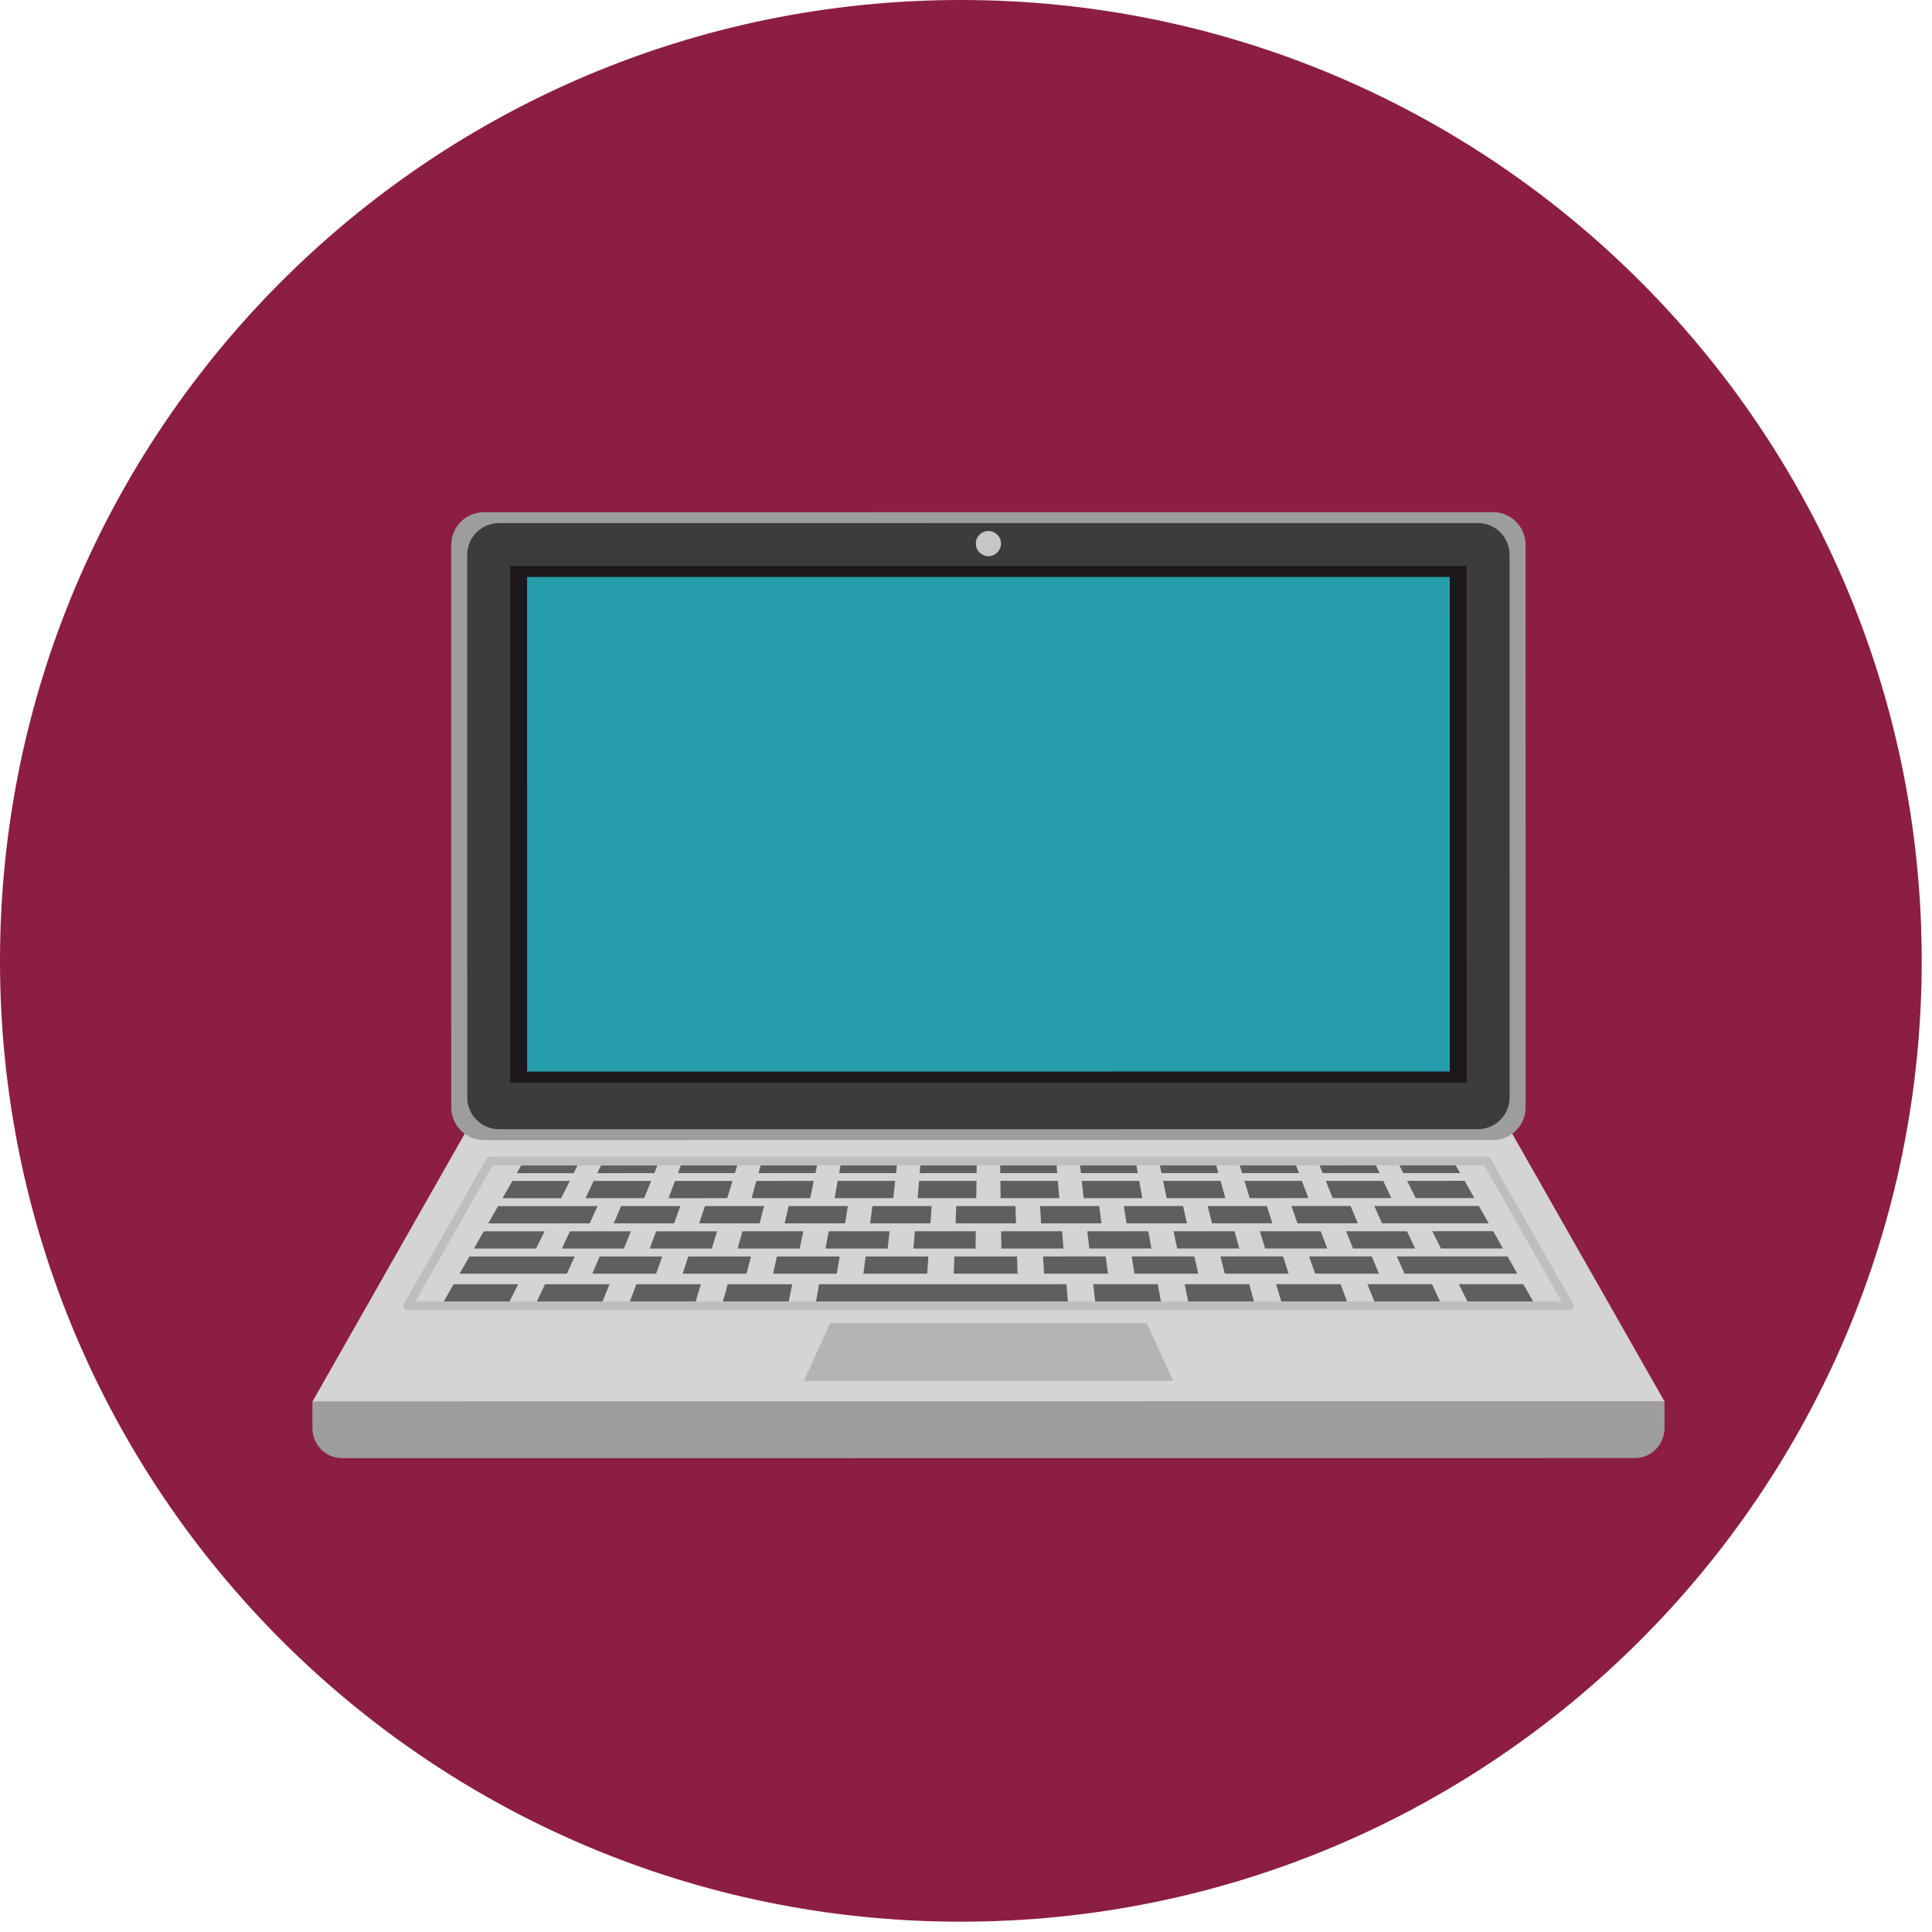
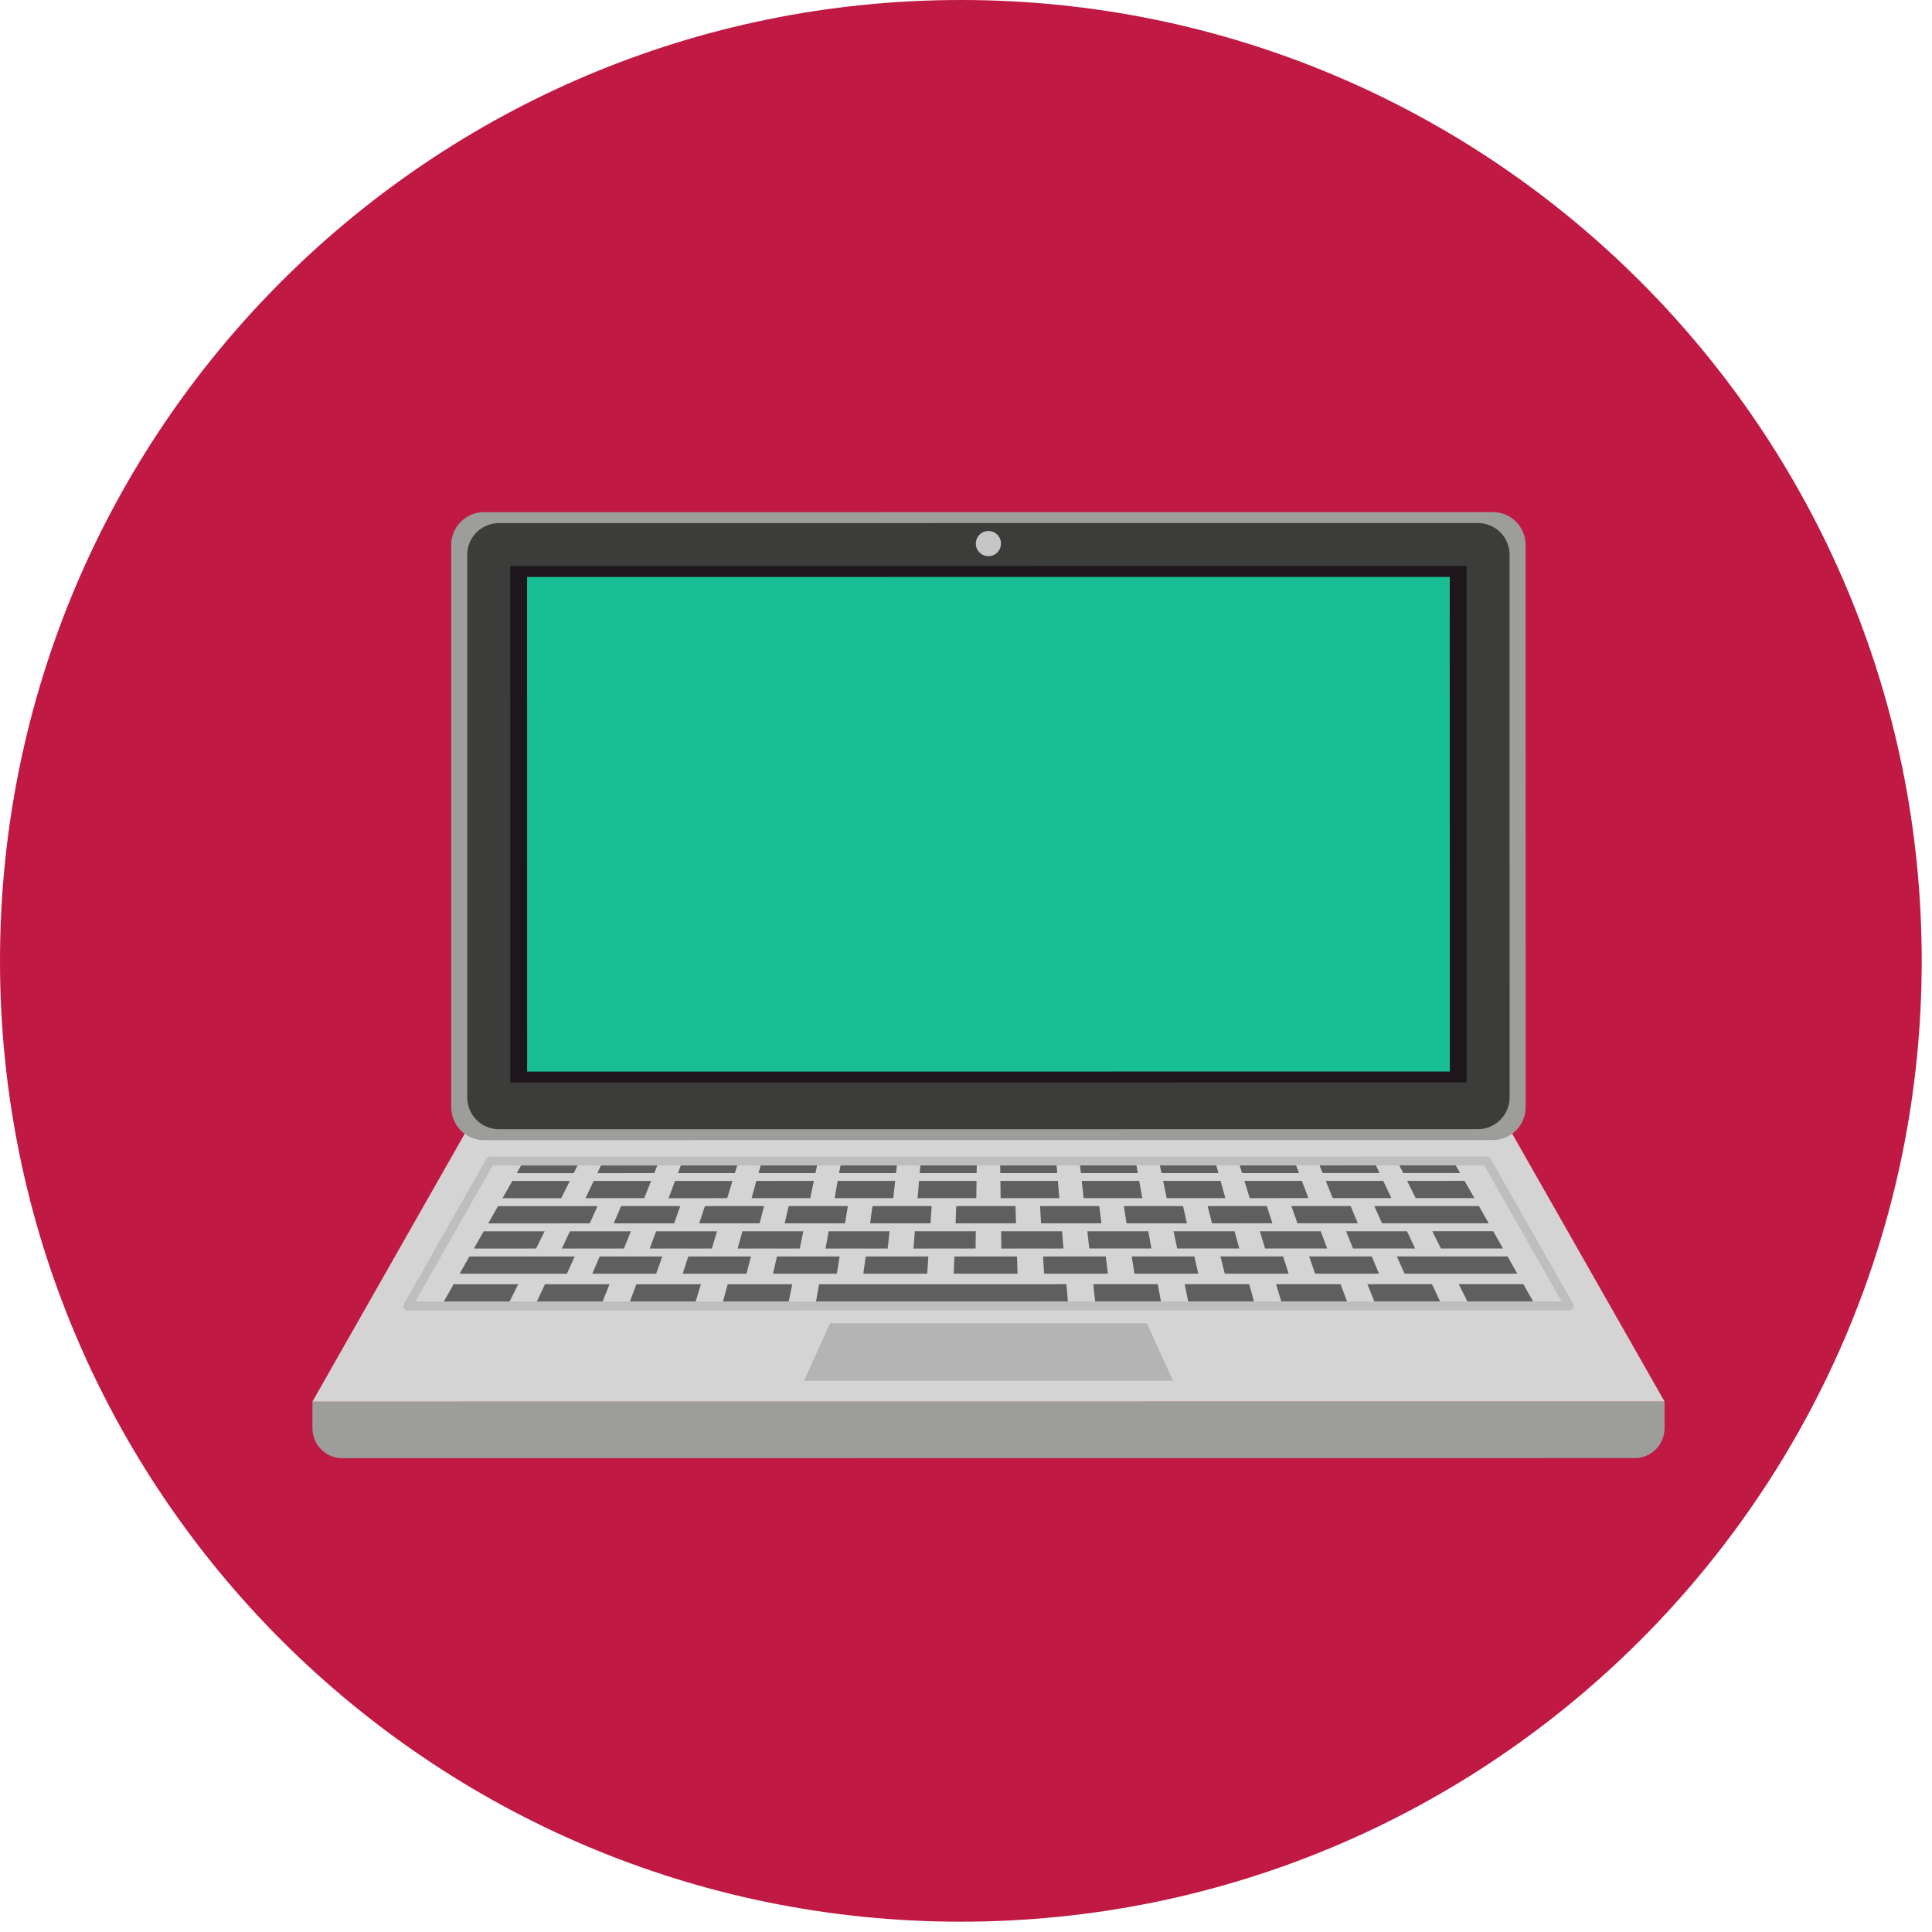
<svg xmlns="http://www.w3.org/2000/svg" width="100%" height="100%" viewBox="0 0 122 122" version="1.1" xml:space="preserve" style="fill-rule:evenodd;clip-rule:evenodd;stroke-linecap:round;stroke-linejoin:round;stroke-miterlimit:10;">
  <g transform="matrix(0.75,0,0,0.75,0,0)">
    <g transform="matrix(1,0,0,1,-228.577,-38.48)">
-       <path d="M390.378,119.379C390.378,164.059 354.157,200.279 309.477,200.279C264.797,200.279 228.577,164.058 228.577,119.379C228.577,74.698 264.797,38.48 309.477,38.48C354.157,38.48 390.378,74.698 390.378,119.379Z" style="fill:rgb(139,30,66);fill-rule:nonzero;" />
+       <path d="M390.378,119.379C390.378,164.059 354.157,200.279 309.477,200.279C264.797,200.279 228.577,164.058 228.577,119.379C228.577,74.698 264.797,38.48 309.477,38.48C354.157,38.48 390.378,74.698 390.378,119.379Z" style="fill:rgb(191,25,68);fill-rule:nonzero;" />
    </g>
    <g transform="matrix(1,-7.49935e-05,7.49935e-05,1,-228.586,-38.4566)">
      <g>
        <path d="M254.878,156.488L254.878,158.707C254.878,160.112 255.996,161.249 257.375,161.249L366.228,161.249C367.607,161.249 368.725,160.112 368.725,158.707L368.725,156.488L254.878,156.488Z" style="fill:rgb(157,157,156);fill-rule:nonzero;" />
        <path d="M254.878,156.488L267.918,133.554L355.68,133.554L368.724,156.488L254.878,156.488Z" style="fill:rgb(212,212,212);fill-rule:nonzero;" />
        <path d="M360.697,148.438L353.754,136.229L269.848,136.229L262.905,148.438L360.697,148.438Z" style="fill:none;fill-rule:nonzero;stroke:rgb(190,190,190);stroke-width:0.74px;" />
        <path d="M327.338,154.74L325.134,149.892L298.468,149.892L296.261,154.74L327.338,154.74Z" style="fill:rgb(180,180,180);fill-rule:nonzero;" />
        <path d="M357.029,131.717C357.029,133.238 355.796,134.471 354.275,134.471L269.326,134.471C267.805,134.471 266.571,133.239 266.571,131.717L266.571,84.354C266.571,82.834 267.805,81.599 269.326,81.599L354.275,81.599C355.796,81.599 357.029,82.834 357.029,84.354L357.029,131.717Z" style="fill:rgb(157,157,156);fill-rule:nonzero;" />
        <path d="M355.68,130.879C355.68,132.355 354.485,133.554 353.009,133.554L270.592,133.554C269.116,133.554 267.918,132.356 267.918,130.879L267.918,85.193C267.918,83.716 269.115,82.519 270.592,82.519L353.009,82.519C354.485,82.519 355.68,83.716 355.68,85.193L355.68,130.879Z" style="fill:rgb(60,60,59);fill-rule:nonzero;" />
        <rect x="271.542" y="86.133" width="80.518" height="43.487" style="fill:rgb(29,23,27);" />
-         <rect x="272.959" y="87.056" width="77.684" height="41.644" style="fill:rgb(37,157,171);" />
+         <rect x="272.959" y="87.056" width="77.684" height="41.644" style="fill:rgb(25,191,148);" />
        <path d="M312.86,84.248C312.86,84.831 312.384,85.308 311.801,85.308C311.214,85.308 310.74,84.831 310.74,84.248C310.74,83.664 311.215,83.189 311.801,83.189C312.385,83.189 312.86,83.664 312.86,84.248Z" style="fill:rgb(198,198,198);fill-rule:nonzero;" />
        <g>
          <g>
            <path d="M276.88,137.251L272.086,137.251C272.234,136.994 272.305,136.866 272.452,136.605L277.201,136.605C277.074,136.866 277.008,136.994 276.88,137.251Z" style="fill:rgb(96,95,95);fill-rule:nonzero;" />
            <path d="M283.664,137.251L278.87,137.251C278.993,136.994 279.054,136.866 279.175,136.605L283.924,136.605C283.82,136.864 283.768,136.994 283.664,137.251Z" style="fill:rgb(96,95,95);fill-rule:nonzero;" />
            <path d="M290.449,137.251L285.655,137.251C285.751,136.994 285.8,136.866 285.898,136.605L290.648,136.605C290.568,136.866 290.528,136.994 290.449,137.251Z" style="fill:rgb(96,95,95);fill-rule:nonzero;" />
            <path d="M297.234,137.251L292.439,137.251C292.512,136.994 292.548,136.866 292.62,136.605L297.369,136.605C297.315,136.866 297.289,136.994 297.234,137.251Z" style="fill:rgb(96,95,95);fill-rule:nonzero;" />
            <path d="M304.019,137.251L299.226,137.251C299.272,136.994 299.296,136.866 299.342,136.605L304.093,136.605C304.064,136.866 304.047,136.994 304.019,137.251Z" style="fill:rgb(96,95,95);fill-rule:nonzero;" />
            <path d="M310.804,137.251L306.009,137.251C306.03,136.994 306.041,136.866 306.064,136.605L310.813,136.605C310.811,136.866 310.808,136.994 310.804,137.251Z" style="fill:rgb(96,95,95);fill-rule:nonzero;" />
            <path d="M317.589,137.251L312.796,137.251C312.793,136.994 312.79,136.866 312.787,136.605L317.536,136.605C317.558,136.866 317.568,136.994 317.589,137.251Z" style="fill:rgb(96,95,95);fill-rule:nonzero;" />
            <path d="M324.374,137.251L319.581,137.251C319.552,136.994 319.538,136.866 319.51,136.605L324.26,136.605C324.305,136.866 324.33,136.994 324.374,137.251Z" style="fill:rgb(96,95,95);fill-rule:nonzero;" />
            <path d="M331.161,137.251L326.367,137.251C326.313,136.994 326.285,136.866 326.232,136.605L330.982,136.605C331.054,136.866 331.089,136.994 331.161,137.251Z" style="fill:rgb(96,95,95);fill-rule:nonzero;" />
            <path d="M337.945,137.251L333.152,137.251C333.072,136.994 333.034,136.866 332.953,136.605L337.705,136.605C337.8,136.866 337.849,136.994 337.945,137.251Z" style="fill:rgb(96,95,95);fill-rule:nonzero;" />
            <path d="M344.731,137.251L339.936,137.251C339.832,136.994 339.779,136.866 339.676,136.605L344.426,136.605C344.548,136.866 344.608,136.994 344.731,137.251Z" style="fill:rgb(96,95,95);fill-rule:nonzero;" />
            <path d="M351.515,137.251L346.72,137.251C346.593,136.994 346.528,136.866 346.398,136.605L351.147,136.605C351.293,136.866 351.368,136.994 351.515,137.251Z" style="fill:rgb(96,95,95);fill-rule:nonzero;" />
            <path d="M275.826,139.359L270.888,139.359C271.218,138.781 271.383,138.49 271.713,137.907L276.552,137.907C276.261,138.49 276.116,138.781 275.826,139.359Z" style="fill:rgb(96,95,95);fill-rule:nonzero;" />
            <path d="M282.815,139.359L277.876,139.359C278.148,138.781 278.286,138.49 278.56,137.907L283.399,137.907C283.166,138.49 283.049,138.781 282.815,139.359Z" style="fill:rgb(96,95,95);fill-rule:nonzero;" />
            <path d="M289.805,139.359C287.828,139.359 286.841,139.361 284.866,139.361C285.083,138.781 285.193,138.49 285.409,137.907L290.247,137.907C290.07,138.49 289.983,138.779 289.805,139.359Z" style="fill:rgb(96,95,95);fill-rule:nonzero;" />
            <path d="M296.794,139.359L291.855,139.359C292.015,138.779 292.096,138.49 292.256,137.907L297.097,137.907C296.976,138.49 296.916,138.781 296.794,139.359Z" style="fill:rgb(96,95,95);fill-rule:nonzero;" />
            <path d="M303.786,139.359L298.846,139.359C298.951,138.781 299.003,138.49 299.107,137.907L303.945,137.907C303.881,138.49 303.85,138.779 303.786,139.359Z" style="fill:rgb(96,95,95);fill-rule:nonzero;" />
            <path d="M310.775,139.361C308.798,139.361 307.81,139.359 305.836,139.359C305.885,138.781 305.908,138.49 305.956,137.907L310.796,137.907C310.788,138.49 310.784,138.781 310.775,139.361Z" style="fill:rgb(96,95,95);fill-rule:nonzero;" />
            <path d="M317.766,139.359L312.826,139.359C312.818,138.781 312.813,138.49 312.804,137.907L317.643,137.907C317.693,138.49 317.717,138.781 317.766,139.359Z" style="fill:rgb(96,95,95);fill-rule:nonzero;" />
            <path d="M324.754,139.359L319.816,139.359C319.75,138.781 319.718,138.49 319.652,137.907L324.491,137.907C324.598,138.49 324.65,138.781 324.754,139.359Z" style="fill:rgb(96,95,95);fill-rule:nonzero;" />
            <path d="M331.745,139.359L326.806,139.359C326.687,138.781 326.624,138.49 326.503,137.907L331.344,137.907C331.503,138.49 331.585,138.781 331.745,139.359Z" style="fill:rgb(96,95,95);fill-rule:nonzero;" />
            <path d="M338.735,139.359L333.794,139.359C333.616,138.779 333.529,138.49 333.351,137.907L338.19,137.907C338.409,138.49 338.516,138.781 338.735,139.359Z" style="fill:rgb(96,95,95);fill-rule:nonzero;" />
            <path d="M345.724,139.359L340.784,139.359C340.55,138.781 340.433,138.49 340.201,137.907L345.039,137.907C345.314,138.49 345.45,138.781 345.724,139.359Z" style="fill:rgb(96,95,95);fill-rule:nonzero;" />
            <path d="M352.714,139.359L347.775,139.359C347.485,138.781 347.339,138.49 347.048,137.907L351.887,137.907C352.218,138.49 352.383,138.781 352.714,139.359Z" style="fill:rgb(96,95,95);fill-rule:nonzero;" />
            <path d="M278.226,141.48L269.683,141.48C270.013,140.9 270.178,140.61 270.509,140.027L278.885,140.027C278.621,140.61 278.49,140.9 278.226,141.48Z" style="fill:rgb(96,95,95);fill-rule:nonzero;" />
            <path d="M285.335,141.48L280.251,141.48C280.498,140.9 280.62,140.61 280.869,140.027L285.852,140.027C285.645,140.61 285.541,140.9 285.335,141.48Z" style="fill:rgb(96,95,95);fill-rule:nonzero;" />
            <path d="M292.531,141.48L287.446,141.48C287.637,140.9 287.733,140.61 287.924,140.027L292.907,140.027C292.756,140.61 292.681,140.9 292.531,141.48Z" style="fill:rgb(96,95,95);fill-rule:nonzero;" />
            <path d="M299.725,141.48L294.641,141.48C294.777,140.9 294.842,140.61 294.976,140.027L299.962,140.027C299.868,140.61 299.821,140.9 299.725,141.48Z" style="fill:rgb(96,95,95);fill-rule:nonzero;" />
            <path d="M306.921,141.48L301.837,141.48C301.915,140.9 301.954,140.61 302.031,140.027L307.017,140.027C306.978,140.61 306.96,140.9 306.921,141.48Z" style="fill:rgb(96,95,95);fill-rule:nonzero;" />
            <path d="M314.118,141.48L309.033,141.48C309.055,140.9 309.067,140.61 309.087,140.027L314.073,140.027C314.09,140.61 314.099,140.9 314.118,141.48Z" style="fill:rgb(96,95,95);fill-rule:nonzero;" />
            <path d="M321.314,141.48L316.229,141.48C316.193,140.9 316.177,140.61 316.143,140.027L321.127,140.027C321.202,140.61 321.238,140.9 321.314,141.48Z" style="fill:rgb(96,95,95);fill-rule:nonzero;" />
            <path d="M328.51,141.48L323.425,141.48C323.333,140.9 323.288,140.61 323.198,140.027L328.183,140.027C328.313,140.61 328.378,140.9 328.51,141.48Z" style="fill:rgb(96,95,95);fill-rule:nonzero;" />
            <path d="M335.705,141.48L330.622,141.48C330.474,140.9 330.4,140.61 330.251,140.027L335.238,140.027C335.425,140.61 335.518,140.9 335.705,141.48Z" style="fill:rgb(96,95,95);fill-rule:nonzero;" />
            <path d="M342.901,141.48L337.816,141.48C337.613,140.9 337.51,140.61 337.307,140.027L342.291,140.027C342.535,140.61 342.656,140.9 342.901,141.48Z" style="fill:rgb(96,95,95);fill-rule:nonzero;" />
            <path d="M353.918,141.48L344.936,141.48C344.676,140.9 344.548,140.61 344.286,140.027L353.093,140.027C353.424,140.61 353.588,140.9 353.918,141.48Z" style="fill:rgb(96,95,95);fill-rule:nonzero;" />
            <path d="M273.706,143.6L268.477,143.6C268.808,143.021 268.972,142.73 269.303,142.149L274.431,142.149C274.141,142.73 273.997,143.02 273.706,143.6Z" style="fill:rgb(96,95,95);fill-rule:nonzero;" />
            <path d="M281.107,143.6L275.878,143.6C276.152,143.021 276.289,142.73 276.563,142.149L281.693,142.149C281.458,142.73 281.34,143.02 281.107,143.6Z" style="fill:rgb(96,95,95);fill-rule:nonzero;" />
            <path d="M288.508,143.6L283.278,143.6C283.495,143.021 283.605,142.73 283.821,142.149L288.95,142.149C288.775,142.73 288.685,143.02 288.508,143.6Z" style="fill:rgb(96,95,95);fill-rule:nonzero;" />
            <path d="M295.91,143.6L290.681,143.6C290.841,143.021 290.921,142.73 291.084,142.149L296.212,142.149C296.091,142.73 296.032,143.02 295.91,143.6Z" style="fill:rgb(96,95,95);fill-rule:nonzero;" />
            <path d="M303.313,143.6L298.084,143.6C298.188,143.021 298.24,142.73 298.343,142.149L303.474,142.149C303.409,142.73 303.378,143.02 303.313,143.6Z" style="fill:rgb(96,95,95);fill-rule:nonzero;" />
            <path d="M310.715,143.6L305.483,143.6C305.532,143.021 305.556,142.73 305.603,142.149L310.735,142.149C310.728,142.73 310.724,143.02 310.715,143.6Z" style="fill:rgb(96,95,95);fill-rule:nonzero;" />
            <path d="M318.117,143.6L312.886,143.6C312.879,143.021 312.873,142.73 312.866,142.149L317.996,142.149C318.044,142.73 318.068,143.02 318.117,143.6Z" style="fill:rgb(96,95,95);fill-rule:nonzero;" />
            <path d="M325.518,143.6L320.287,143.6C320.224,143.021 320.19,142.73 320.126,142.149L325.257,142.149C325.36,142.73 325.415,143.02 325.518,143.6Z" style="fill:rgb(96,95,95);fill-rule:nonzero;" />
            <path d="M332.92,143.6L327.689,143.6C327.567,143.021 327.508,142.73 327.385,142.149L332.518,142.149C332.679,142.73 332.76,143.02 332.92,143.6Z" style="fill:rgb(96,95,95);fill-rule:nonzero;" />
            <path d="M340.32,143.6L335.091,143.6C334.913,143.021 334.824,142.73 334.647,142.149L339.776,142.149C339.993,142.73 340.105,143.02 340.32,143.6Z" style="fill:rgb(96,95,95);fill-rule:nonzero;" />
            <path d="M347.724,143.6L342.492,143.6C342.259,143.021 342.142,142.73 341.909,142.149L347.038,142.149C347.312,142.73 347.449,143.02 347.724,143.6Z" style="fill:rgb(96,95,95);fill-rule:nonzero;" />
            <path d="M355.123,143.6L349.895,143.6C349.604,143.021 349.46,142.73 349.169,142.149L354.3,142.149C354.628,142.73 354.793,143.02 355.123,143.6Z" style="fill:rgb(96,95,95);fill-rule:nonzero;" />
            <path d="M271.478,148.059L265.943,148.059C266.272,147.476 266.438,147.187 266.767,146.606L272.204,146.606C271.913,147.186 271.766,147.476 271.478,148.059Z" style="fill:rgb(96,95,95);fill-rule:nonzero;" />
            <path d="M279.309,148.059L273.775,148.059C274.049,147.476 274.186,147.187 274.46,146.606L279.895,146.606C279.662,147.186 279.543,147.476 279.309,148.059Z" style="fill:rgb(96,95,95);fill-rule:nonzero;" />
            <path d="M287.146,148.059L281.61,148.059C281.827,147.476 281.935,147.187 282.154,146.606L287.589,146.606C287.412,147.186 287.323,147.476 287.146,148.059Z" style="fill:rgb(96,95,95);fill-rule:nonzero;" />
            <path d="M294.981,148.059L289.445,148.059C289.606,147.476 289.686,147.187 289.846,146.606L295.281,146.606C295.163,147.186 295.103,147.476 294.981,148.059Z" style="fill:rgb(96,95,95);fill-rule:nonzero;" />
            <path d="M318.487,148.059L297.279,148.059C297.384,147.476 297.436,147.187 297.542,146.606L318.365,146.606C318.414,147.186 318.438,147.476 318.487,148.059Z" style="fill:rgb(96,95,95);fill-rule:nonzero;" />
            <path d="M326.32,148.059L320.783,148.059C320.72,147.476 320.686,147.187 320.622,146.606L326.058,146.606C326.164,147.186 326.217,147.476 326.32,148.059Z" style="fill:rgb(96,95,95);fill-rule:nonzero;" />
            <path d="M334.156,148.059L328.619,148.059C328.499,147.476 328.439,147.187 328.317,146.606L333.754,146.606C333.914,147.186 333.995,147.476 334.156,148.059Z" style="fill:rgb(96,95,95);fill-rule:nonzero;" />
            <path d="M341.991,148.059L336.455,148.059C336.277,147.476 336.19,147.187 336.013,146.606L341.448,146.606C341.665,147.186 341.773,147.476 341.991,148.059Z" style="fill:rgb(96,95,95);fill-rule:nonzero;" />
            <path d="M349.824,148.059L344.29,148.059C344.056,147.476 343.939,147.187 343.704,146.606L349.142,146.606C349.414,147.186 349.551,147.476 349.824,148.059Z" style="fill:rgb(96,95,95);fill-rule:nonzero;" />
            <path d="M357.658,148.059L352.125,148.059C351.834,147.476 351.688,147.187 351.397,146.606L356.835,146.606C357.164,147.186 357.329,147.476 357.658,148.059Z" style="fill:rgb(96,95,95);fill-rule:nonzero;" />
            <path d="M276.303,145.72L267.271,145.72C267.601,145.139 267.765,144.848 268.098,144.268L276.963,144.268C276.699,144.848 276.568,145.139 276.303,145.72Z" style="fill:rgb(96,95,95);fill-rule:nonzero;" />
            <path d="M283.82,145.72L278.444,145.72C278.691,145.139 278.815,144.848 279.063,144.268L284.338,144.268C284.129,144.848 284.026,145.139 283.82,145.72Z" style="fill:rgb(96,95,95);fill-rule:nonzero;" />
            <path d="M291.427,145.72L286.051,145.72C286.242,145.139 286.337,144.848 286.528,144.268L291.803,144.268C291.654,144.848 291.579,145.139 291.427,145.72Z" style="fill:rgb(96,95,95);fill-rule:nonzero;" />
            <path d="M299.034,145.72L293.659,145.72C293.793,145.139 293.861,144.848 293.995,144.268L299.271,144.268C299.176,144.848 299.129,145.139 299.034,145.72Z" style="fill:rgb(96,95,95);fill-rule:nonzero;" />
            <path d="M306.641,145.72L301.266,145.72C301.345,145.139 301.385,144.848 301.462,144.268L306.738,144.268C306.7,144.848 306.68,145.139 306.641,145.72Z" style="fill:rgb(96,95,95);fill-rule:nonzero;" />
            <path d="M314.25,145.72L308.874,145.72C308.895,145.139 308.907,144.848 308.928,144.268L314.203,144.268C314.222,144.848 314.233,145.139 314.25,145.72Z" style="fill:rgb(96,95,95);fill-rule:nonzero;" />
            <path d="M321.86,145.72L316.482,145.72C316.448,145.139 316.431,144.848 316.397,144.268L321.672,144.268C321.748,144.848 321.783,145.139 321.86,145.72Z" style="fill:rgb(96,95,95);fill-rule:nonzero;" />
            <path d="M329.466,145.72L324.09,145.72C323.999,145.139 323.953,144.848 323.862,144.268L329.137,144.268C329.268,144.848 329.335,145.139 329.466,145.72Z" style="fill:rgb(96,95,95);fill-rule:nonzero;" />
            <path d="M337.075,145.72L331.699,145.72C331.551,145.139 331.477,144.848 331.329,144.268L336.606,144.268C336.792,144.848 336.887,145.139 337.075,145.72Z" style="fill:rgb(96,95,95);fill-rule:nonzero;" />
            <path d="M344.681,145.72L339.306,145.72C339.101,145.139 339,144.848 338.796,144.268L344.071,144.268C344.316,144.848 344.437,145.139 344.681,145.72Z" style="fill:rgb(96,95,95);fill-rule:nonzero;" />
            <path d="M356.328,145.72L346.835,145.72C346.573,145.139 346.444,144.848 346.184,144.268L355.503,144.268C355.836,144.848 356,145.139 356.328,145.72Z" style="fill:rgb(96,95,95);fill-rule:nonzero;" />
          </g>
        </g>
      </g>
    </g>
  </g>
</svg>
